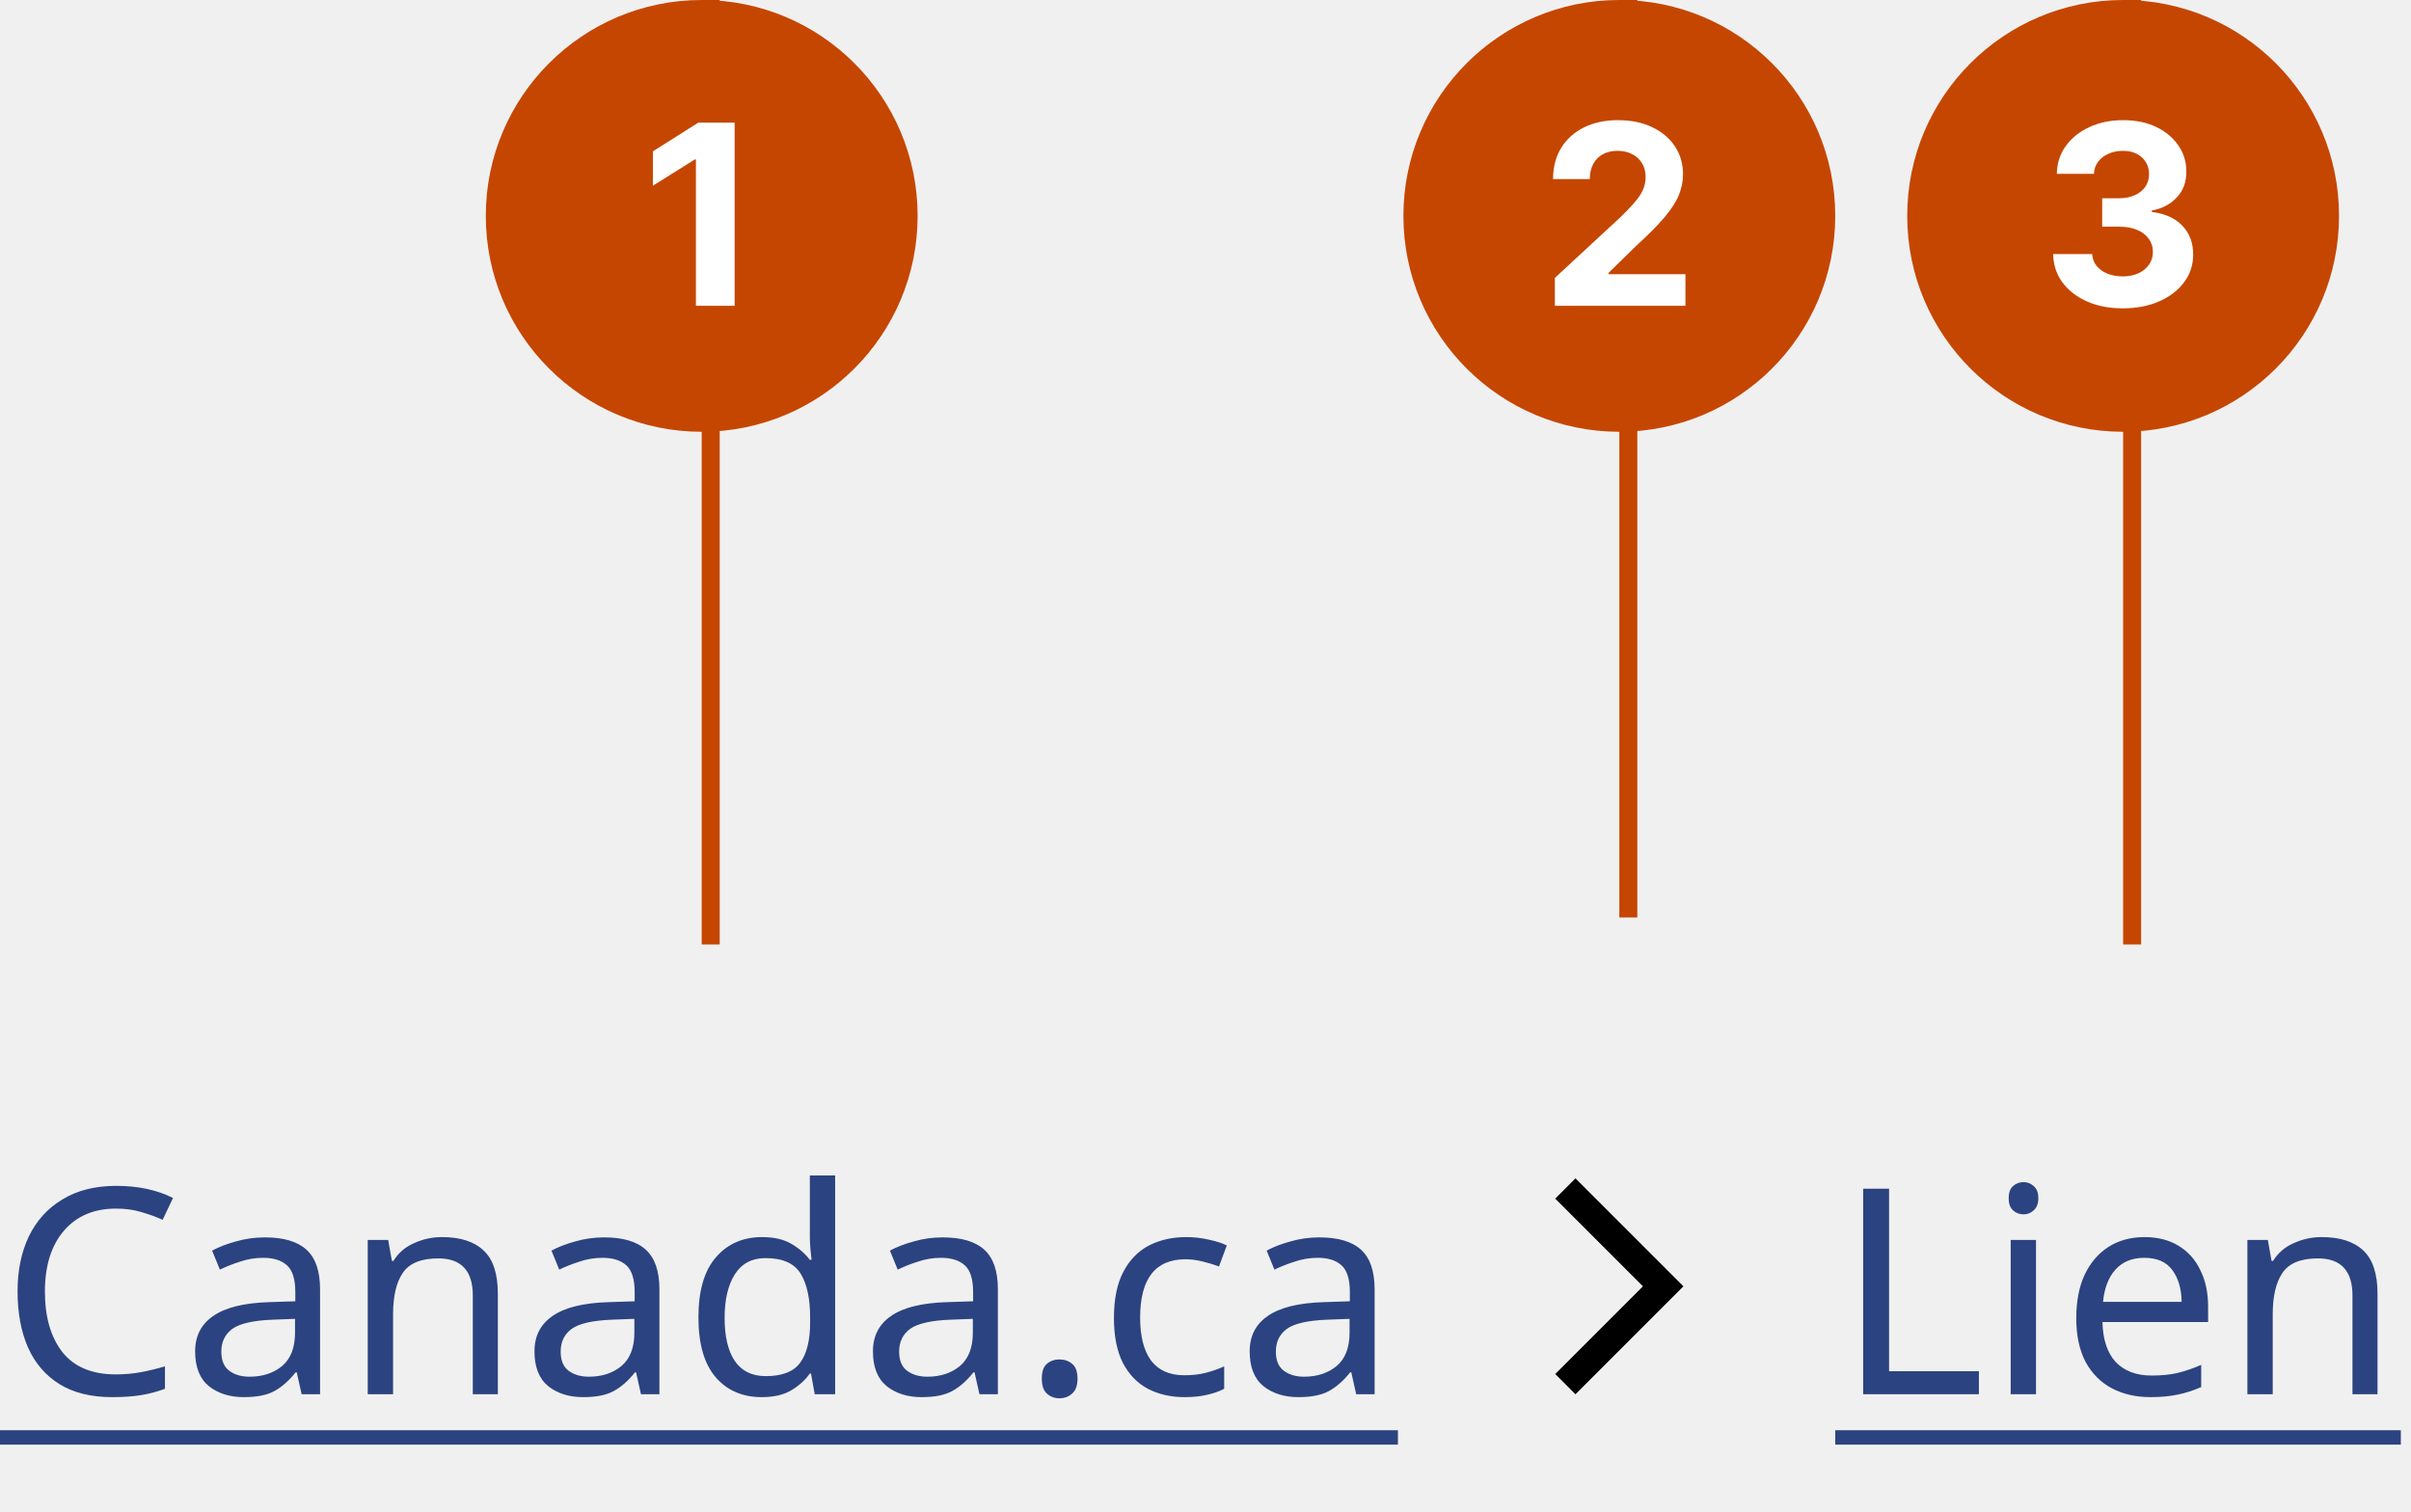
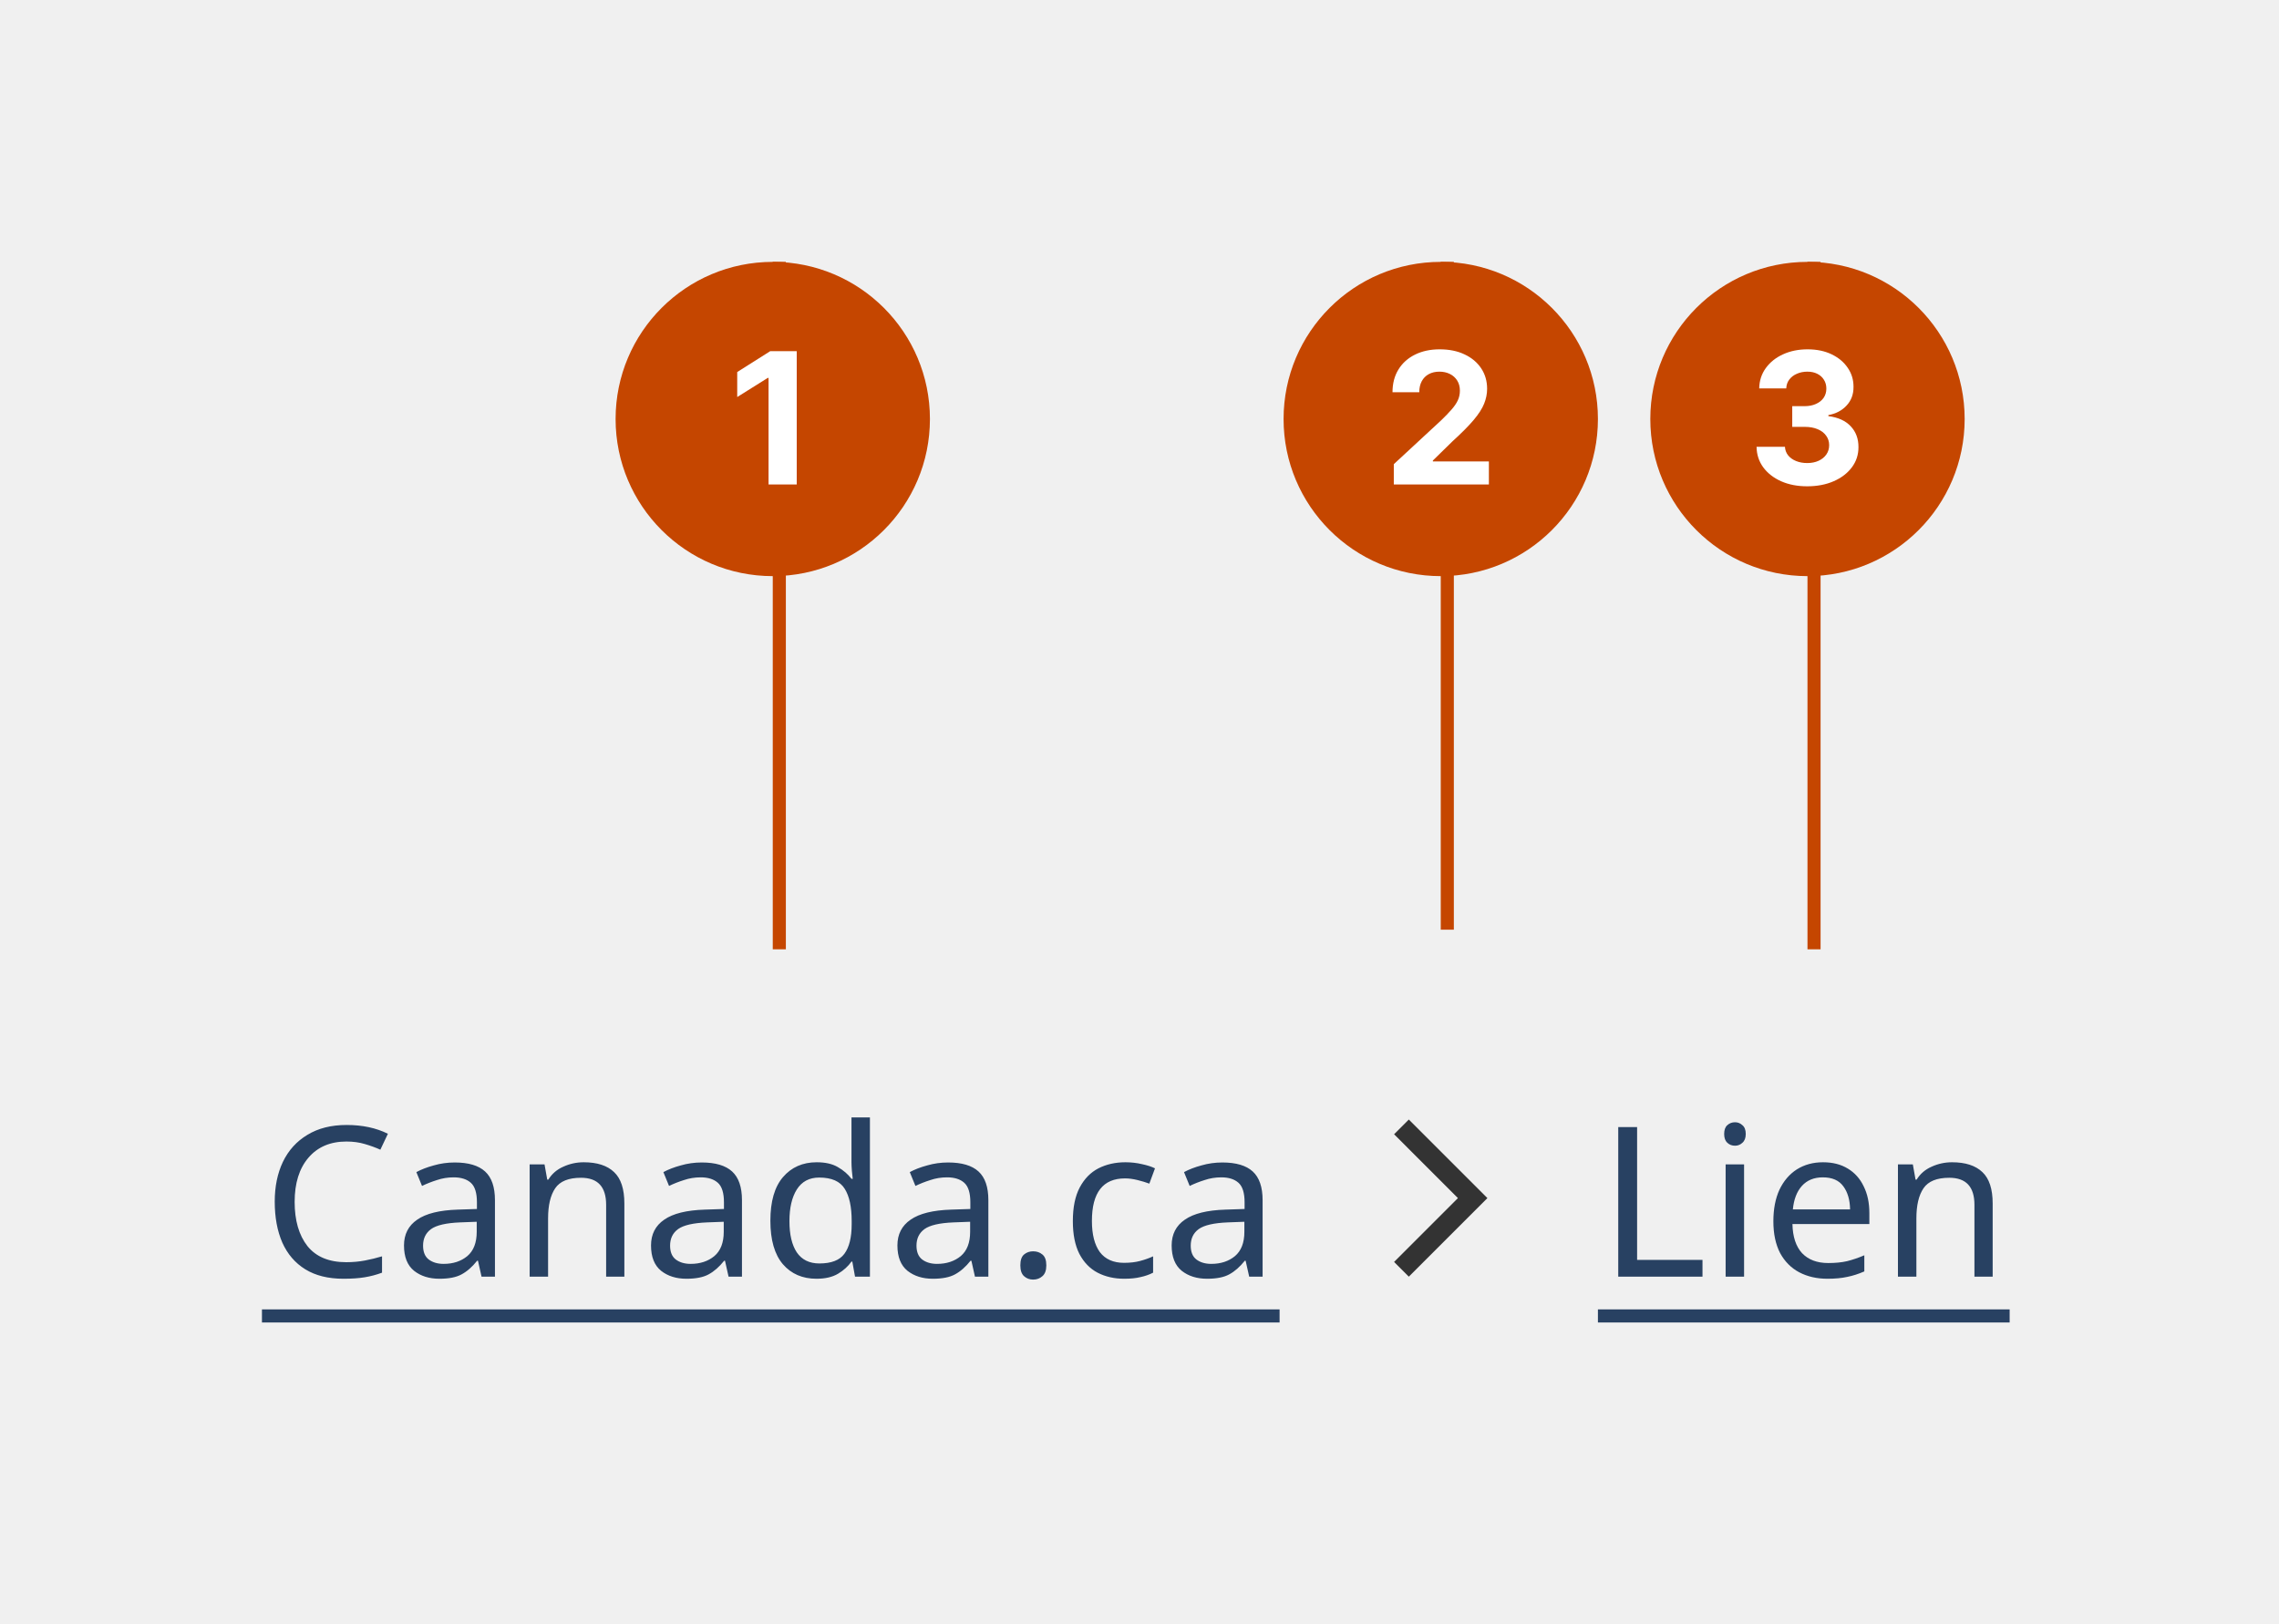
- <svg xmlns="http://www.w3.org/2000/svg" width="134" height="84" viewBox="0 0 134 84" fill="none">
-   <path d="M6.448 67.18C5.221 67.18 4.256 67.591 3.552 68.412C2.848 69.233 2.496 70.359 2.496 71.788C2.496 73.207 2.821 74.332 3.472 75.164C4.133 75.985 5.12 76.396 6.432 76.396C6.933 76.396 7.408 76.353 7.856 76.268C8.304 76.183 8.741 76.076 9.168 75.948V77.196C8.741 77.356 8.299 77.473 7.84 77.548C7.392 77.623 6.853 77.66 6.224 77.66C5.061 77.66 4.091 77.42 3.312 76.94C2.533 76.46 1.947 75.777 1.552 74.892C1.168 74.007 0.976 72.967 0.976 71.772C0.976 70.62 1.184 69.607 1.6 68.732C2.027 67.847 2.651 67.159 3.472 66.668C4.293 66.167 5.291 65.916 6.464 65.916C7.669 65.916 8.72 66.14 9.616 66.588L9.04 67.804C8.688 67.644 8.293 67.5 7.856 67.372C7.429 67.244 6.96 67.18 6.448 67.18ZM14.717 68.78C15.763 68.78 16.536 69.009 17.037 69.468C17.539 69.927 17.789 70.657 17.789 71.66V77.5H16.765L16.493 76.284H16.429C16.056 76.753 15.661 77.1 15.245 77.324C14.84 77.548 14.275 77.66 13.549 77.66C12.771 77.66 12.125 77.457 11.613 77.052C11.101 76.636 10.845 75.991 10.845 75.116C10.845 74.263 11.181 73.607 11.853 73.148C12.525 72.679 13.56 72.423 14.957 72.38L16.413 72.332V71.82C16.413 71.105 16.259 70.609 15.949 70.332C15.64 70.055 15.203 69.916 14.637 69.916C14.189 69.916 13.763 69.985 13.357 70.124C12.952 70.252 12.573 70.401 12.221 70.572L11.789 69.516C12.163 69.313 12.605 69.143 13.117 69.004C13.629 68.855 14.163 68.78 14.717 68.78ZM15.133 73.356C14.067 73.399 13.325 73.569 12.909 73.868C12.504 74.167 12.301 74.588 12.301 75.132C12.301 75.612 12.445 75.964 12.733 76.188C13.032 76.412 13.411 76.524 13.869 76.524C14.595 76.524 15.197 76.327 15.677 75.932C16.157 75.527 16.397 74.908 16.397 74.076V73.308L15.133 73.356ZM24.566 68.764C25.59 68.764 26.363 69.015 26.886 69.516C27.409 70.007 27.67 70.807 27.67 71.916V77.5H26.278V72.012C26.278 70.636 25.638 69.948 24.358 69.948C23.409 69.948 22.753 70.215 22.39 70.748C22.027 71.281 21.846 72.049 21.846 73.052V77.5H20.438V68.924H21.574L21.782 70.092H21.862C22.14 69.644 22.523 69.313 23.014 69.1C23.505 68.876 24.022 68.764 24.566 68.764ZM33.577 68.78C34.622 68.78 35.395 69.009 35.897 69.468C36.398 69.927 36.649 70.657 36.649 71.66V77.5H35.625L35.353 76.284H35.289C34.915 76.753 34.521 77.1 34.105 77.324C33.699 77.548 33.134 77.66 32.409 77.66C31.63 77.66 30.985 77.457 30.473 77.052C29.961 76.636 29.705 75.991 29.705 75.116C29.705 74.263 30.041 73.607 30.713 73.148C31.385 72.679 32.419 72.423 33.817 72.38L35.273 72.332V71.82C35.273 71.105 35.118 70.609 34.809 70.332C34.499 70.055 34.062 69.916 33.497 69.916C33.049 69.916 32.622 69.985 32.217 70.124C31.811 70.252 31.433 70.401 31.081 70.572L30.649 69.516C31.022 69.313 31.465 69.143 31.977 69.004C32.489 68.855 33.022 68.78 33.577 68.78ZM33.993 73.356C32.926 73.399 32.185 73.569 31.769 73.868C31.363 74.167 31.161 74.588 31.161 75.132C31.161 75.612 31.305 75.964 31.593 76.188C31.891 76.412 32.27 76.524 32.729 76.524C33.454 76.524 34.057 76.327 34.537 75.932C35.017 75.527 35.257 74.908 35.257 74.076V73.308L33.993 73.356ZM42.337 77.66C41.271 77.66 40.417 77.292 39.778 76.556C39.138 75.809 38.818 74.7 38.818 73.228C38.818 71.756 39.138 70.647 39.778 69.9C40.428 69.143 41.287 68.764 42.353 68.764C43.015 68.764 43.553 68.887 43.969 69.132C44.396 69.377 44.743 69.676 45.01 70.028H45.105C45.095 69.889 45.074 69.687 45.041 69.42C45.02 69.143 45.01 68.924 45.01 68.764V65.34H46.417V77.5H45.282L45.074 76.348H45.01C44.754 76.711 44.412 77.02 43.986 77.276C43.559 77.532 43.01 77.66 42.337 77.66ZM42.562 76.492C43.468 76.492 44.103 76.247 44.465 75.756C44.839 75.255 45.026 74.503 45.026 73.5V73.244C45.026 72.177 44.849 71.361 44.498 70.796C44.145 70.22 43.495 69.932 42.545 69.932C41.788 69.932 41.218 70.236 40.834 70.844C40.46 71.441 40.273 72.247 40.273 73.26C40.273 74.284 40.46 75.079 40.834 75.644C41.218 76.209 41.794 76.492 42.562 76.492ZM52.389 68.78C53.435 68.78 54.208 69.009 54.709 69.468C55.211 69.927 55.461 70.657 55.461 71.66V77.5H54.437L54.165 76.284H54.101C53.728 76.753 53.333 77.1 52.917 77.324C52.512 77.548 51.947 77.66 51.221 77.66C50.443 77.66 49.797 77.457 49.285 77.052C48.773 76.636 48.517 75.991 48.517 75.116C48.517 74.263 48.853 73.607 49.525 73.148C50.197 72.679 51.232 72.423 52.629 72.38L54.085 72.332V71.82C54.085 71.105 53.931 70.609 53.621 70.332C53.312 70.055 52.875 69.916 52.309 69.916C51.861 69.916 51.435 69.985 51.029 70.124C50.624 70.252 50.245 70.401 49.893 70.572L49.461 69.516C49.835 69.313 50.277 69.143 50.789 69.004C51.301 68.855 51.835 68.78 52.389 68.78ZM52.805 73.356C51.739 73.399 50.997 73.569 50.581 73.868C50.176 74.167 49.973 74.588 49.973 75.132C49.973 75.612 50.117 75.964 50.405 76.188C50.704 76.412 51.083 76.524 51.541 76.524C52.267 76.524 52.869 76.327 53.349 75.932C53.829 75.527 54.069 74.908 54.069 74.076V73.308L52.805 73.356ZM57.902 76.636C57.902 76.241 57.998 75.964 58.19 75.804C58.382 75.644 58.611 75.564 58.878 75.564C59.155 75.564 59.39 75.644 59.582 75.804C59.785 75.964 59.886 76.241 59.886 76.636C59.886 77.02 59.785 77.297 59.582 77.468C59.39 77.639 59.155 77.724 58.878 77.724C58.611 77.724 58.382 77.639 58.19 77.468C57.998 77.297 57.902 77.02 57.902 76.636ZM65.831 77.66C65.074 77.66 64.397 77.505 63.799 77.196C63.213 76.887 62.749 76.407 62.407 75.756C62.077 75.105 61.911 74.273 61.911 73.26C61.911 72.204 62.087 71.345 62.439 70.684C62.791 70.023 63.266 69.537 63.863 69.228C64.471 68.919 65.159 68.764 65.927 68.764C66.365 68.764 66.786 68.812 67.191 68.908C67.597 68.993 67.927 69.1 68.183 69.228L67.751 70.396C67.495 70.3 67.197 70.209 66.855 70.124C66.514 70.039 66.194 69.996 65.895 69.996C64.21 69.996 63.367 71.079 63.367 73.244C63.367 74.279 63.57 75.073 63.975 75.628C64.391 76.172 65.005 76.444 65.815 76.444C66.285 76.444 66.695 76.396 67.047 76.3C67.41 76.204 67.741 76.087 68.039 75.948V77.196C67.751 77.345 67.431 77.457 67.079 77.532C66.738 77.617 66.322 77.66 65.831 77.66ZM73.327 68.78C74.372 68.78 75.145 69.009 75.647 69.468C76.148 69.927 76.399 70.657 76.399 71.66V77.5H75.375L75.103 76.284H75.039C74.665 76.753 74.271 77.1 73.855 77.324C73.449 77.548 72.884 77.66 72.159 77.66C71.38 77.66 70.735 77.457 70.223 77.052C69.711 76.636 69.455 75.991 69.455 75.116C69.455 74.263 69.791 73.607 70.463 73.148C71.135 72.679 72.169 72.423 73.567 72.38L75.023 72.332V71.82C75.023 71.105 74.868 70.609 74.559 70.332C74.249 70.055 73.812 69.916 73.247 69.916C72.799 69.916 72.372 69.985 71.967 70.124C71.561 70.252 71.183 70.401 70.831 70.572L70.399 69.516C70.772 69.313 71.215 69.143 71.727 69.004C72.239 68.855 72.772 68.78 73.327 68.78ZM73.743 73.356C72.676 73.399 71.935 73.569 71.519 73.868C71.113 74.167 70.911 74.588 70.911 75.132C70.911 75.612 71.055 75.964 71.343 76.188C71.641 76.412 72.02 76.524 72.479 76.524C73.204 76.524 73.807 76.327 74.287 75.932C74.767 75.527 75.007 74.908 75.007 74.076V73.308L73.743 73.356Z" fill="#2B4380" />
-   <path d="M0 79.5H77.695V80.3H0V79.5Z" fill="#2B4380" />
-   <path d="M91.312 71.5L86.438 76.375L87.562 77.5L93.562 71.5L87.562 65.5L86.438 66.625L91.312 71.5Z" fill="black" />
-   <path d="M103.552 77.5V66.076H104.992V76.22H109.984V77.5H103.552ZM112.471 65.708C112.684 65.708 112.871 65.783 113.031 65.932C113.201 66.071 113.287 66.295 113.287 66.604C113.287 66.903 113.201 67.127 113.031 67.276C112.871 67.425 112.684 67.5 112.471 67.5C112.236 67.5 112.039 67.425 111.879 67.276C111.719 67.127 111.639 66.903 111.639 66.604C111.639 66.295 111.719 66.071 111.879 65.932C112.039 65.783 112.236 65.708 112.471 65.708ZM113.159 68.924V77.5H111.751V68.924H113.159ZM119.188 68.764C119.924 68.764 120.553 68.924 121.076 69.244C121.609 69.564 122.014 70.017 122.292 70.604C122.58 71.18 122.724 71.857 122.724 72.636V73.484H116.852C116.873 74.455 117.118 75.196 117.588 75.708C118.068 76.209 118.734 76.46 119.588 76.46C120.132 76.46 120.612 76.412 121.028 76.316C121.454 76.209 121.892 76.06 122.34 75.868V77.1C121.902 77.292 121.47 77.431 121.044 77.516C120.617 77.612 120.11 77.66 119.524 77.66C118.713 77.66 117.993 77.495 117.364 77.164C116.745 76.833 116.26 76.343 115.908 75.692C115.566 75.031 115.396 74.225 115.396 73.276C115.396 72.337 115.55 71.532 115.86 70.86C116.18 70.188 116.622 69.671 117.188 69.308C117.764 68.945 118.43 68.764 119.188 68.764ZM119.172 69.916C118.5 69.916 117.966 70.135 117.572 70.572C117.188 70.999 116.958 71.596 116.884 72.364H121.252C121.241 71.639 121.07 71.052 120.74 70.604C120.409 70.145 119.886 69.916 119.172 69.916ZM129.035 68.764C130.059 68.764 130.832 69.015 131.355 69.516C131.878 70.007 132.139 70.807 132.139 71.916V77.5H130.747V72.012C130.747 70.636 130.107 69.948 128.827 69.948C127.878 69.948 127.222 70.215 126.859 70.748C126.496 71.281 126.315 72.049 126.315 73.052V77.5H124.907V68.924H126.043L126.251 70.092H126.331C126.608 69.644 126.992 69.313 127.483 69.1C127.974 68.876 128.491 68.764 129.035 68.764Z" fill="#2B4380" />
-   <path d="M102 79.5H133.435V80.3H102V79.5Z" fill="#2B4380" />
-   <g clip-path="url(#clip0_6501_2022)">
-     <rect x="118" width="1" height="52.5" fill="#C54600" />
-     <g clip-path="url(#clip1_6501_2022)">
-       <rect x="106" width="24" height="24" rx="12" fill="#C54600" />
-       <path d="M117.975 17.139C117.232 17.139 116.571 17.012 115.991 16.756C115.414 16.498 114.958 16.143 114.624 15.693C114.292 15.238 114.122 14.715 114.112 14.121H116.279C116.292 14.37 116.374 14.589 116.523 14.778C116.675 14.963 116.877 15.107 117.129 15.21C117.381 15.313 117.665 15.364 117.979 15.364C118.308 15.364 118.598 15.306 118.85 15.19C119.101 15.074 119.299 14.914 119.441 14.708C119.584 14.503 119.655 14.266 119.655 13.997C119.655 13.725 119.579 13.485 119.426 13.276C119.277 13.064 119.062 12.898 118.78 12.779C118.502 12.66 118.17 12.6 117.786 12.6H116.836V11.019H117.786C118.11 11.019 118.397 10.963 118.646 10.85C118.898 10.738 119.093 10.582 119.232 10.383C119.372 10.181 119.441 9.945 119.441 9.677C119.441 9.422 119.38 9.198 119.257 9.006C119.138 8.81 118.969 8.658 118.75 8.548C118.535 8.439 118.283 8.384 117.994 8.384C117.703 8.384 117.436 8.437 117.194 8.543C116.952 8.646 116.758 8.794 116.612 8.986C116.466 9.178 116.389 9.403 116.379 9.662H114.315C114.325 9.075 114.493 8.558 114.818 8.111C115.142 7.663 115.58 7.314 116.13 7.062C116.684 6.807 117.308 6.679 118.004 6.679C118.707 6.679 119.322 6.807 119.849 7.062C120.376 7.317 120.785 7.662 121.077 8.096C121.372 8.527 121.518 9.011 121.514 9.548C121.518 10.118 121.34 10.593 120.982 10.974C120.628 11.356 120.165 11.598 119.595 11.7V11.78C120.344 11.876 120.914 12.136 121.305 12.56C121.7 12.981 121.895 13.508 121.892 14.141C121.895 14.721 121.728 15.237 121.39 15.688C121.055 16.138 120.593 16.493 120.003 16.751C119.413 17.01 118.737 17.139 117.975 17.139Z" fill="white" />
+ <svg xmlns="http://www.w3.org/2000/svg" width="174" height="124" viewBox="0 0 174 124" fill="none">
+   <path d="M26.448 87.18C25.221 87.18 24.256 87.591 23.552 88.412C22.848 89.233 22.496 90.359 22.496 91.788C22.496 93.207 22.821 94.332 23.472 95.164C24.133 95.985 25.12 96.396 26.432 96.396C26.933 96.396 27.408 96.353 27.856 96.268C28.304 96.183 28.741 96.076 29.168 95.948V97.196C28.741 97.356 28.299 97.473 27.84 97.548C27.392 97.623 26.853 97.66 26.224 97.66C25.061 97.66 24.091 97.42 23.312 96.94C22.533 96.46 21.947 95.777 21.552 94.892C21.168 94.007 20.976 92.967 20.976 91.772C20.976 90.62 21.184 89.607 21.6 88.732C22.027 87.847 22.651 87.159 23.472 86.668C24.293 86.167 25.291 85.916 26.464 85.916C27.669 85.916 28.72 86.14 29.616 86.588L29.04 87.804C28.688 87.644 28.293 87.5 27.856 87.372C27.429 87.244 26.96 87.18 26.448 87.18ZM34.717 88.78C35.763 88.78 36.536 89.009 37.037 89.468C37.539 89.927 37.789 90.657 37.789 91.66V97.5H36.765L36.493 96.284H36.429C36.056 96.753 35.661 97.1 35.245 97.324C34.84 97.548 34.275 97.66 33.549 97.66C32.771 97.66 32.125 97.457 31.613 97.052C31.101 96.636 30.845 95.991 30.845 95.116C30.845 94.263 31.181 93.607 31.853 93.148C32.525 92.679 33.56 92.423 34.957 92.38L36.413 92.332V91.82C36.413 91.105 36.259 90.609 35.949 90.332C35.64 90.055 35.203 89.916 34.637 89.916C34.189 89.916 33.763 89.985 33.357 90.124C32.952 90.252 32.573 90.401 32.221 90.572L31.789 89.516C32.163 89.313 32.605 89.143 33.117 89.004C33.629 88.855 34.163 88.78 34.717 88.78ZM35.133 93.356C34.067 93.399 33.325 93.569 32.909 93.868C32.504 94.167 32.301 94.588 32.301 95.132C32.301 95.612 32.445 95.964 32.733 96.188C33.032 96.412 33.411 96.524 33.869 96.524C34.595 96.524 35.197 96.327 35.677 95.932C36.157 95.527 36.397 94.908 36.397 94.076V93.308L35.133 93.356ZM44.566 88.764C45.59 88.764 46.364 89.015 46.886 89.516C47.409 90.007 47.67 90.807 47.67 91.916V97.5H46.278V92.012C46.278 90.636 45.638 89.948 44.358 89.948C43.409 89.948 42.753 90.215 42.39 90.748C42.028 91.281 41.846 92.049 41.846 93.052V97.5H40.438V88.924H41.574L41.782 90.092H41.862C42.139 89.644 42.523 89.313 43.014 89.1C43.505 88.876 44.022 88.764 44.566 88.764ZM53.577 88.78C54.622 88.78 55.395 89.009 55.897 89.468C56.398 89.927 56.649 90.657 56.649 91.66V97.5H55.625L55.353 96.284H55.289C54.915 96.753 54.521 97.1 54.105 97.324C53.699 97.548 53.134 97.66 52.409 97.66C51.63 97.66 50.985 97.457 50.473 97.052C49.961 96.636 49.705 95.991 49.705 95.116C49.705 94.263 50.041 93.607 50.713 93.148C51.385 92.679 52.419 92.423 53.817 92.38L55.273 92.332V91.82C55.273 91.105 55.118 90.609 54.809 90.332C54.499 90.055 54.062 89.916 53.497 89.916C53.049 89.916 52.622 89.985 52.217 90.124C51.811 90.252 51.433 90.401 51.081 90.572L50.649 89.516C51.022 89.313 51.465 89.143 51.977 89.004C52.489 88.855 53.022 88.78 53.577 88.78ZM53.993 93.356C52.926 93.399 52.185 93.569 51.769 93.868C51.363 94.167 51.161 94.588 51.161 95.132C51.161 95.612 51.305 95.964 51.593 96.188C51.891 96.412 52.27 96.524 52.729 96.524C53.454 96.524 54.057 96.327 54.537 95.932C55.017 95.527 55.257 94.908 55.257 94.076V93.308L53.993 93.356ZM62.337 97.66C61.271 97.66 60.417 97.292 59.778 96.556C59.138 95.809 58.818 94.7 58.818 93.228C58.818 91.756 59.138 90.647 59.778 89.9C60.428 89.143 61.287 88.764 62.353 88.764C63.015 88.764 63.553 88.887 63.969 89.132C64.396 89.377 64.743 89.676 65.01 90.028H65.106C65.095 89.889 65.073 89.687 65.041 89.42C65.02 89.143 65.01 88.924 65.01 88.764V85.34H66.418V97.5H65.281L65.073 96.348H65.01C64.754 96.711 64.412 97.02 63.986 97.276C63.559 97.532 63.01 97.66 62.337 97.66ZM62.562 96.492C63.468 96.492 64.103 96.247 64.466 95.756C64.839 95.255 65.025 94.503 65.025 93.5V93.244C65.025 92.177 64.85 91.361 64.498 90.796C64.145 90.22 63.495 89.932 62.545 89.932C61.788 89.932 61.218 90.236 60.834 90.844C60.46 91.441 60.273 92.247 60.273 93.26C60.273 94.284 60.46 95.079 60.834 95.644C61.218 96.209 61.794 96.492 62.562 96.492ZM72.389 88.78C73.435 88.78 74.208 89.009 74.709 89.468C75.211 89.927 75.461 90.657 75.461 91.66V97.5H74.437L74.165 96.284H74.101C73.728 96.753 73.333 97.1 72.917 97.324C72.512 97.548 71.947 97.66 71.221 97.66C70.443 97.66 69.797 97.457 69.285 97.052C68.773 96.636 68.517 95.991 68.517 95.116C68.517 94.263 68.853 93.607 69.525 93.148C70.197 92.679 71.232 92.423 72.629 92.38L74.085 92.332V91.82C74.085 91.105 73.931 90.609 73.621 90.332C73.312 90.055 72.875 89.916 72.309 89.916C71.861 89.916 71.435 89.985 71.029 90.124C70.624 90.252 70.245 90.401 69.893 90.572L69.461 89.516C69.835 89.313 70.277 89.143 70.789 89.004C71.301 88.855 71.835 88.78 72.389 88.78ZM72.805 93.356C71.739 93.399 70.997 93.569 70.581 93.868C70.176 94.167 69.973 94.588 69.973 95.132C69.973 95.612 70.117 95.964 70.405 96.188C70.704 96.412 71.083 96.524 71.541 96.524C72.267 96.524 72.869 96.327 73.349 95.932C73.829 95.527 74.069 94.908 74.069 94.076V93.308L72.805 93.356ZM77.902 96.636C77.902 96.241 77.998 95.964 78.19 95.804C78.382 95.644 78.611 95.564 78.878 95.564C79.155 95.564 79.39 95.644 79.582 95.804C79.785 95.964 79.886 96.241 79.886 96.636C79.886 97.02 79.785 97.297 79.582 97.468C79.39 97.639 79.155 97.724 78.878 97.724C78.611 97.724 78.382 97.639 78.19 97.468C77.998 97.297 77.902 97.02 77.902 96.636ZM85.831 97.66C85.074 97.66 84.397 97.505 83.799 97.196C83.213 96.887 82.749 96.407 82.407 95.756C82.077 95.105 81.911 94.273 81.911 93.26C81.911 92.204 82.087 91.345 82.439 90.684C82.791 90.023 83.266 89.537 83.863 89.228C84.471 88.919 85.159 88.764 85.927 88.764C86.365 88.764 86.786 88.812 87.191 88.908C87.597 88.993 87.927 89.1 88.183 89.228L87.751 90.396C87.495 90.3 87.197 90.209 86.855 90.124C86.514 90.039 86.194 89.996 85.895 89.996C84.21 89.996 83.367 91.079 83.367 93.244C83.367 94.279 83.57 95.073 83.975 95.628C84.391 96.172 85.005 96.444 85.815 96.444C86.285 96.444 86.695 96.396 87.047 96.3C87.41 96.204 87.741 96.087 88.039 95.948V97.196C87.751 97.345 87.431 97.457 87.079 97.532C86.738 97.617 86.322 97.66 85.831 97.66ZM93.327 88.78C94.372 88.78 95.145 89.009 95.647 89.468C96.148 89.927 96.399 90.657 96.399 91.66V97.5H95.375L95.103 96.284H95.039C94.665 96.753 94.271 97.1 93.855 97.324C93.449 97.548 92.884 97.66 92.159 97.66C91.38 97.66 90.735 97.457 90.223 97.052C89.711 96.636 89.455 95.991 89.455 95.116C89.455 94.263 89.791 93.607 90.463 93.148C91.135 92.679 92.169 92.423 93.567 92.38L95.023 92.332V91.82C95.023 91.105 94.868 90.609 94.559 90.332C94.249 90.055 93.812 89.916 93.247 89.916C92.799 89.916 92.372 89.985 91.967 90.124C91.561 90.252 91.183 90.401 90.831 90.572L90.399 89.516C90.772 89.313 91.215 89.143 91.727 89.004C92.239 88.855 92.772 88.78 93.327 88.78ZM93.743 93.356C92.676 93.399 91.935 93.569 91.519 93.868C91.113 94.167 90.911 94.588 90.911 95.132C90.911 95.612 91.055 95.964 91.343 96.188C91.641 96.412 92.02 96.524 92.479 96.524C93.204 96.524 93.807 96.327 94.287 95.932C94.767 95.527 95.007 94.908 95.007 94.076V93.308L93.743 93.356Z" fill="#284162" />
+   <path d="M20 100H97.695V101H20V100Z" fill="#284162" />
+   <path d="M111.312 91.5L106.438 96.375L107.562 97.5L113.562 91.5L107.562 85.5L106.438 86.625L111.312 91.5Z" fill="#333333" />
+   <path d="M123.552 97.5V86.076H124.992V96.22H129.984V97.5H123.552ZM132.471 85.708C132.684 85.708 132.871 85.783 133.031 85.932C133.201 86.071 133.287 86.295 133.287 86.604C133.287 86.903 133.201 87.127 133.031 87.276C132.871 87.425 132.684 87.5 132.471 87.5C132.236 87.5 132.039 87.425 131.879 87.276C131.719 87.127 131.639 86.903 131.639 86.604C131.639 86.295 131.719 86.071 131.879 85.932C132.039 85.783 132.236 85.708 132.471 85.708ZM133.159 88.924V97.5H131.751V88.924H133.159ZM139.188 88.764C139.924 88.764 140.553 88.924 141.076 89.244C141.609 89.564 142.014 90.017 142.292 90.604C142.58 91.18 142.724 91.857 142.724 92.636V93.484H136.852C136.873 94.455 137.118 95.196 137.588 95.708C138.068 96.209 138.734 96.46 139.588 96.46C140.132 96.46 140.612 96.412 141.028 96.316C141.454 96.209 141.892 96.06 142.34 95.868V97.1C141.902 97.292 141.47 97.431 141.044 97.516C140.617 97.612 140.11 97.66 139.524 97.66C138.713 97.66 137.993 97.495 137.364 97.164C136.745 96.833 136.26 96.343 135.908 95.692C135.566 95.031 135.396 94.225 135.396 93.276C135.396 92.337 135.55 91.532 135.86 90.86C136.18 90.188 136.622 89.671 137.188 89.308C137.764 88.945 138.43 88.764 139.188 88.764ZM139.172 89.916C138.5 89.916 137.966 90.135 137.572 90.572C137.188 90.999 136.958 91.596 136.884 92.364H141.252C141.241 91.639 141.07 91.052 140.74 90.604C140.409 90.145 139.886 89.916 139.172 89.916ZM149.035 88.764C150.059 88.764 150.832 89.015 151.355 89.516C151.878 90.007 152.139 90.807 152.139 91.916V97.5H150.747V92.012C150.747 90.636 150.107 89.948 148.827 89.948C147.878 89.948 147.222 90.215 146.859 90.748C146.496 91.281 146.315 92.049 146.315 93.052V97.5H144.907V88.924H146.043L146.251 90.092H146.331C146.608 89.644 146.992 89.313 147.483 89.1C147.974 88.876 148.491 88.764 149.035 88.764Z" fill="#284162" />
+   <path d="M122 100H153.435V101H122V100Z" fill="#284162" />
+   <g clip-path="url(#clip0_7495_848)">
+     <rect x="138" y="20" width="1" height="52.5" fill="#C54600" />
+     <g clip-path="url(#clip1_7495_848)">
+       <rect x="126" y="20" width="24" height="24" rx="12" fill="#C54600" />
+       <path d="M137.975 37.139C137.232 37.139 136.571 37.012 135.991 36.756C135.414 36.498 134.958 36.143 134.624 35.693C134.292 35.238 134.122 34.715 134.112 34.121H136.279C136.292 34.37 136.374 34.589 136.523 34.778C136.675 34.963 136.877 35.108 137.129 35.21C137.381 35.313 137.665 35.364 137.979 35.364C138.308 35.364 138.598 35.306 138.85 35.19C139.101 35.074 139.299 34.914 139.441 34.708C139.584 34.503 139.655 34.266 139.655 33.997C139.655 33.725 139.579 33.485 139.426 33.276C139.277 33.064 139.062 32.898 138.78 32.779C138.502 32.66 138.17 32.6 137.786 32.6H136.836V31.019H137.786C138.11 31.019 138.397 30.963 138.646 30.85C138.898 30.738 139.093 30.582 139.232 30.383C139.372 30.181 139.441 29.945 139.441 29.677C139.441 29.422 139.38 29.198 139.257 29.006C139.138 28.81 138.969 28.658 138.75 28.548C138.535 28.439 138.283 28.384 137.994 28.384C137.703 28.384 137.436 28.437 137.194 28.543C136.952 28.646 136.758 28.794 136.612 28.986C136.466 29.178 136.389 29.403 136.379 29.662H134.315C134.325 29.075 134.493 28.558 134.818 28.111C135.142 27.663 135.58 27.314 136.13 27.062C136.684 26.807 137.308 26.679 138.004 26.679C138.707 26.679 139.322 26.807 139.849 27.062C140.376 27.317 140.785 27.662 141.077 28.096C141.372 28.527 141.518 29.011 141.514 29.548C141.518 30.118 141.34 30.593 140.982 30.974C140.628 31.356 140.165 31.598 139.595 31.7V31.78C140.344 31.876 140.914 32.136 141.305 32.56C141.7 32.981 141.895 33.508 141.892 34.141C141.895 34.721 141.728 35.237 141.39 35.688C141.055 36.138 140.593 36.493 140.003 36.751C139.413 37.01 138.737 37.139 137.975 37.139Z" fill="white" />
    </g>
  </g>
-   <g clip-path="url(#clip2_6501_2022)">
-     <rect x="90" width="1" height="51" fill="#C54600" />
-     <g clip-path="url(#clip3_6501_2022)">
-       <rect x="78" width="24" height="24" rx="12" fill="#C54600" />
-       <path d="M86.416 17V15.449L90.04 12.093C90.349 11.795 90.607 11.526 90.816 11.288C91.028 11.049 91.189 10.815 91.298 10.587C91.408 10.355 91.462 10.104 91.462 9.836C91.462 9.538 91.394 9.281 91.258 9.065C91.123 8.847 90.937 8.679 90.702 8.563C90.466 8.444 90.2 8.384 89.901 8.384C89.59 8.384 89.318 8.447 89.086 8.573C88.854 8.699 88.675 8.88 88.549 9.115C88.423 9.35 88.36 9.63 88.36 9.955H86.317C86.317 9.289 86.468 8.711 86.769 8.22C87.071 7.73 87.493 7.35 88.037 7.082C88.58 6.813 89.207 6.679 89.916 6.679C90.645 6.679 91.28 6.808 91.82 7.067C92.364 7.322 92.786 7.677 93.088 8.131C93.39 8.585 93.54 9.105 93.54 9.692C93.54 10.076 93.464 10.456 93.312 10.83C93.163 11.205 92.896 11.621 92.511 12.078C92.127 12.532 91.585 13.077 90.886 13.714L89.399 15.171V15.24H93.675V17H86.416Z" fill="white" />
+   <g clip-path="url(#clip2_7495_848)">
+     <rect x="110" y="20" width="1" height="51" fill="#C54600" />
+     <g clip-path="url(#clip3_7495_848)">
+       <rect x="98" y="20" width="24" height="24" rx="12" fill="#C54600" />
+       <path d="M106.416 37V35.449L110.04 32.093C110.349 31.795 110.607 31.526 110.816 31.288C111.028 31.049 111.189 30.815 111.298 30.587C111.408 30.355 111.462 30.104 111.462 29.836C111.462 29.538 111.394 29.281 111.258 29.065C111.123 28.847 110.937 28.679 110.702 28.563C110.466 28.444 110.199 28.384 109.901 28.384C109.59 28.384 109.318 28.447 109.086 28.573C108.854 28.699 108.675 28.88 108.549 29.115C108.423 29.35 108.36 29.63 108.36 29.955H106.317C106.317 29.289 106.467 28.711 106.769 28.22C107.071 27.73 107.493 27.35 108.037 27.082C108.58 26.813 109.207 26.679 109.916 26.679C110.645 26.679 111.28 26.808 111.82 27.067C112.364 27.322 112.786 27.677 113.088 28.131C113.39 28.585 113.54 29.105 113.54 29.692C113.54 30.076 113.464 30.456 113.312 30.83C113.163 31.205 112.896 31.621 112.511 32.078C112.127 32.532 111.585 33.077 110.886 33.714L109.399 35.17V35.24H113.675V37H106.416Z" fill="white" />
    </g>
  </g>
-   <g clip-path="url(#clip4_6501_2022)">
-     <rect x="39" width="1" height="52.5" fill="#C54600" />
-     <g clip-path="url(#clip5_6501_2022)">
-       <rect x="27" width="24" height="24" rx="12" fill="#C54600" />
-       <path d="M40.83 6.818V17H38.678V8.862H38.618L36.286 10.323V8.414L38.807 6.818H40.83Z" fill="white" />
+   <g clip-path="url(#clip4_7495_848)">
+     <rect x="59" y="20" width="1" height="52.5" fill="#C54600" />
+     <g clip-path="url(#clip5_7495_848)">
+       <rect x="47" y="20" width="24" height="24" rx="12" fill="#C54600" />
+       <path d="M60.83 26.818V37H58.678V28.861H58.618L56.286 30.323V28.414L58.807 26.818H60.83Z" fill="white" />
    </g>
  </g>
  <defs>
-     <clipPath id="clip0_6501_2022">
-       <rect width="24" height="52.5" fill="white" transform="translate(106)" />
+     <clipPath id="clip0_7495_848">
+       <rect width="24" height="52.5" fill="white" transform="translate(126 20)" />
    </clipPath>
-     <clipPath id="clip1_6501_2022">
-       <rect x="106" width="24" height="24" rx="12" fill="white" />
+     <clipPath id="clip1_7495_848">
+       <rect x="126" y="20" width="24" height="24" rx="12" fill="white" />
    </clipPath>
-     <clipPath id="clip2_6501_2022">
-       <rect width="24" height="51" fill="white" transform="translate(78)" />
+     <clipPath id="clip2_7495_848">
+       <rect width="24" height="51" fill="white" transform="translate(98 20)" />
    </clipPath>
-     <clipPath id="clip3_6501_2022">
-       <rect x="78" width="24" height="24" rx="12" fill="white" />
+     <clipPath id="clip3_7495_848">
+       <rect x="98" y="20" width="24" height="24" rx="12" fill="white" />
    </clipPath>
-     <clipPath id="clip4_6501_2022">
-       <rect width="24" height="52.5" fill="white" transform="translate(27)" />
+     <clipPath id="clip4_7495_848">
+       <rect width="24" height="52.5" fill="white" transform="translate(47 20)" />
    </clipPath>
-     <clipPath id="clip5_6501_2022">
-       <rect x="27" width="24" height="24" rx="12" fill="white" />
+     <clipPath id="clip5_7495_848">
+       <rect x="47" y="20" width="24" height="24" rx="12" fill="white" />
    </clipPath>
  </defs>
</svg>
